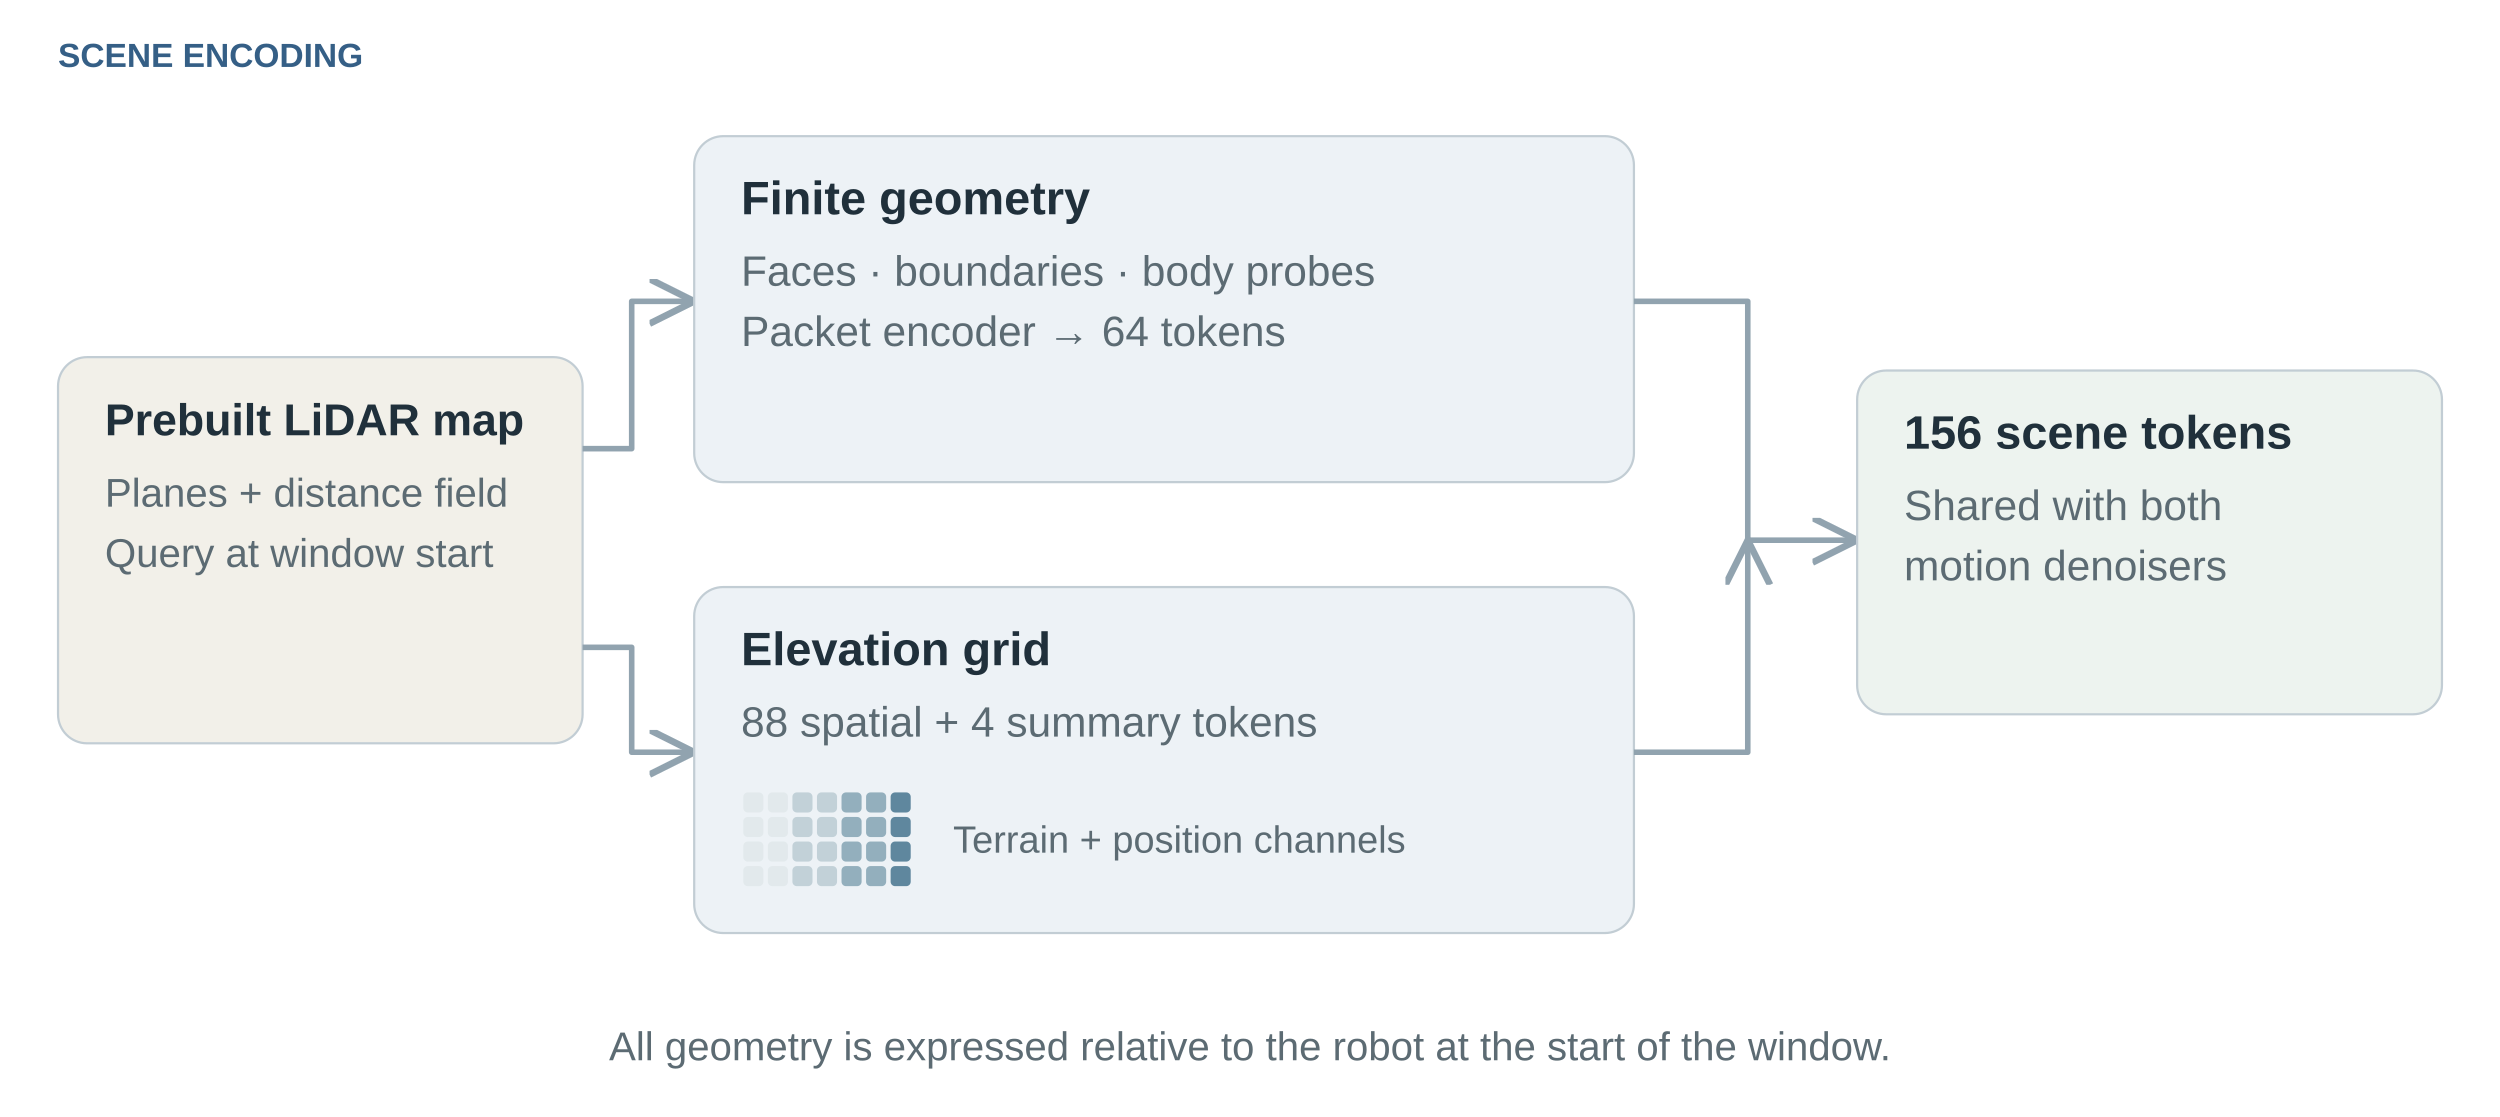
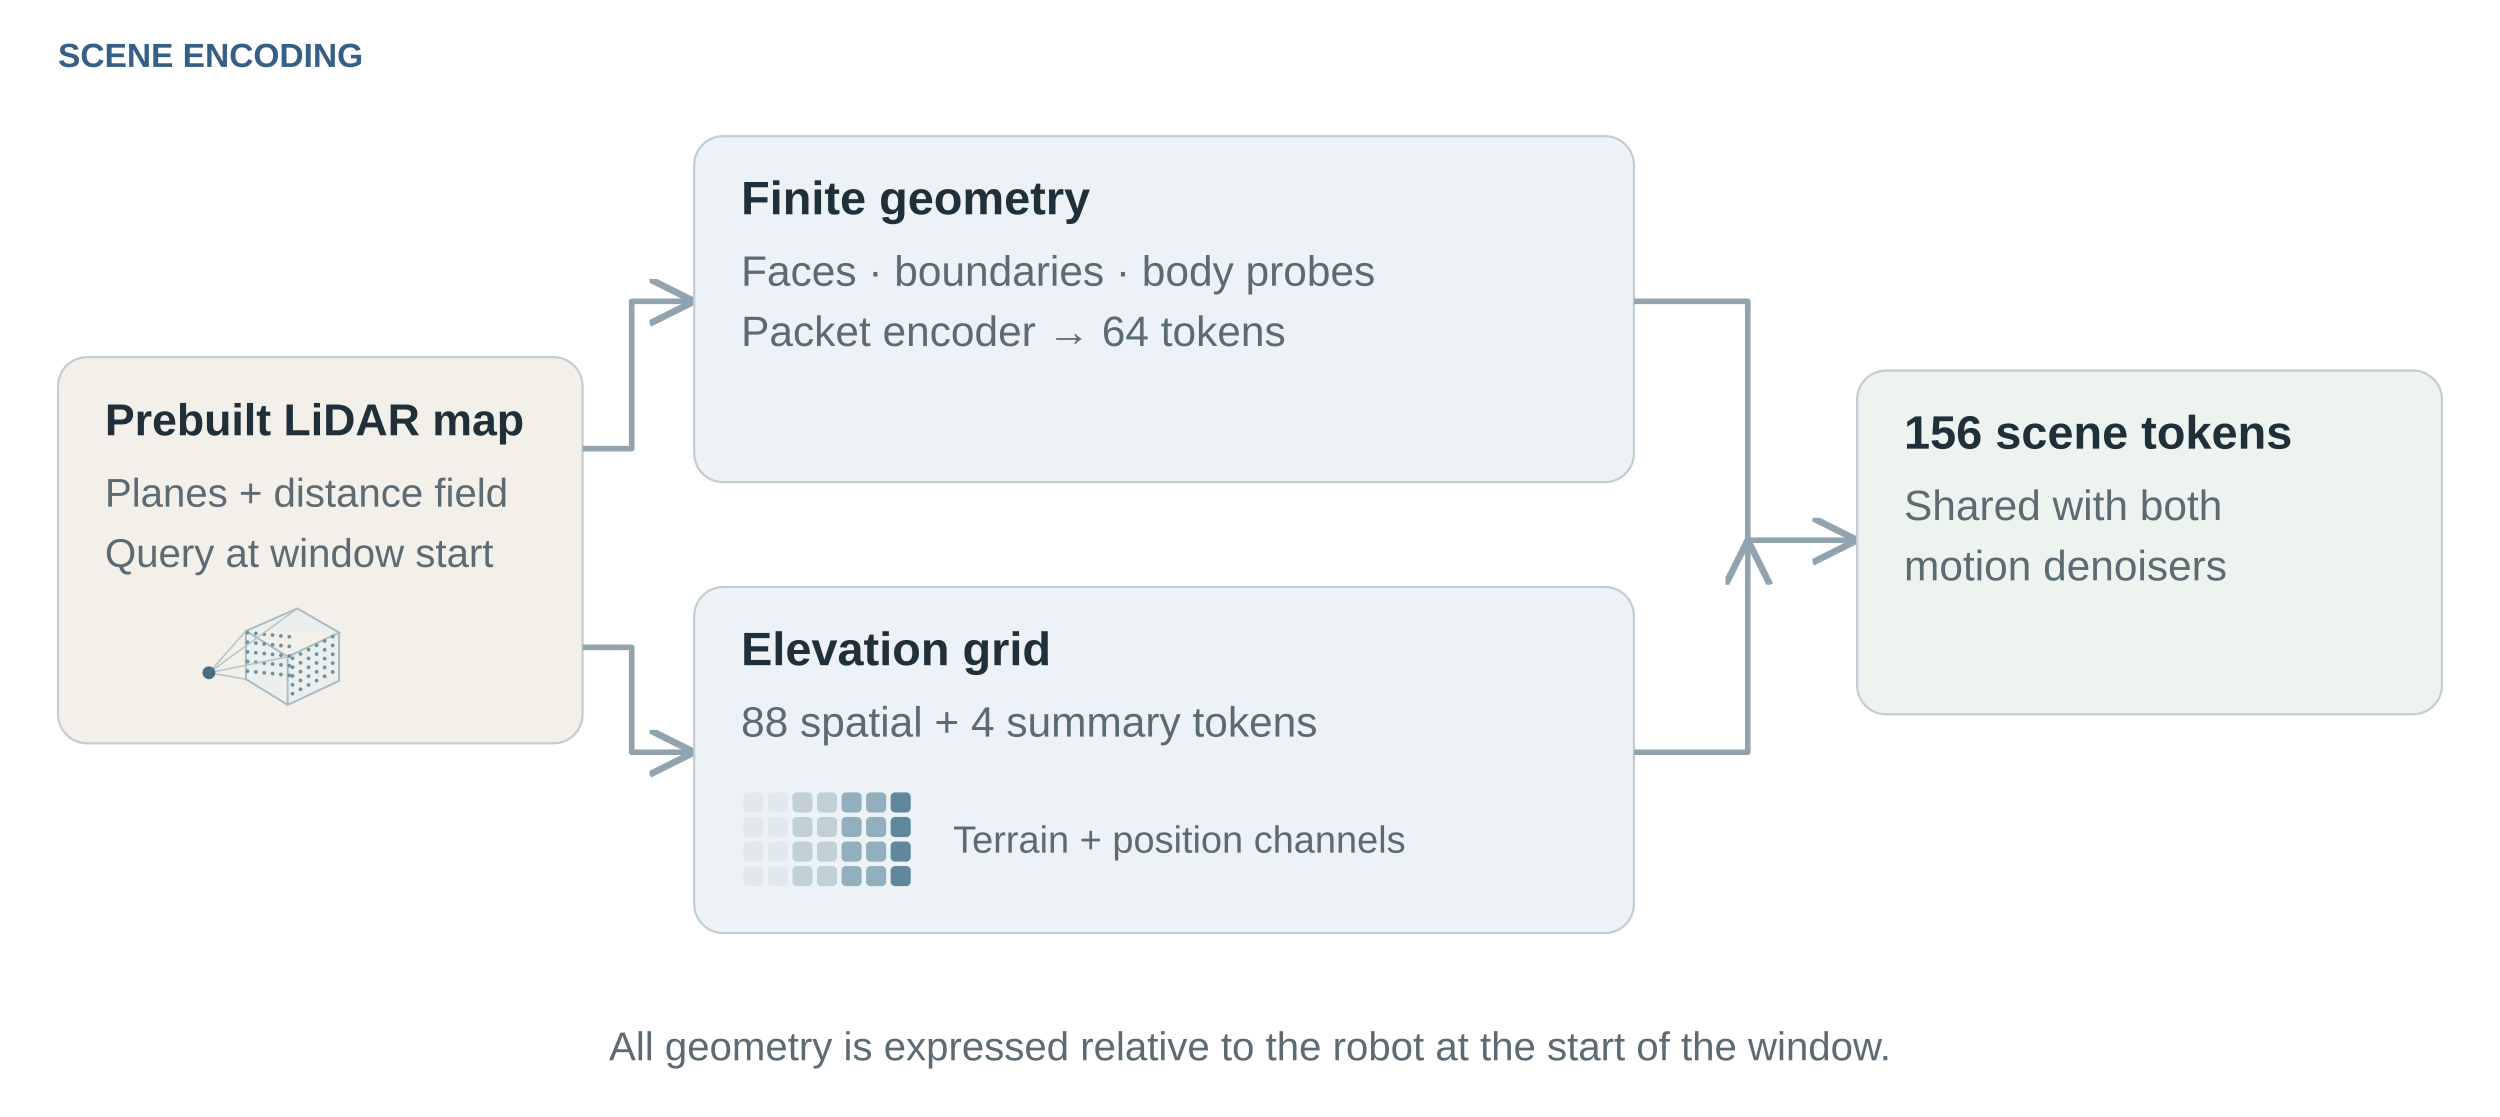
<svg xmlns="http://www.w3.org/2000/svg" width="1120" height="500" viewBox="0 0 1120 500" role="img" aria-labelledby="title desc">
  <defs>
    <marker id="arrow" markerWidth="9" markerHeight="9" refX="8" refY="4" orient="auto">
      <path d="M0 0 L8 4 L0 8" fill="none" stroke="#91a3af" stroke-width="1.2" />
    </marker>
  </defs>
  <g font-family="Arial, Helvetica, sans-serif">
    <text x="26" y="30" font-size="15" fill="#355f86" font-weight="600" text-anchor="start">SCENE ENCODING</text>
    <rect x="26" y="160" width="235" height="173" rx="13" fill="#f2f0e9" stroke="#c2cdd4" />
    <text x="47" y="195" font-size="20" fill="#20303b" font-weight="600" text-anchor="start">Prebuilt LiDAR map</text>
    <text x="47" y="227" font-size="18" fill="#5c6b73" font-weight="400" text-anchor="start">Planes + distance field</text>
    <text x="47" y="254" font-size="18" fill="#5c6b73" font-weight="400" text-anchor="start">Query at window start</text>
+     <g transform="translate(90 269) scale(0.72)">
+       <path d="M28 19 60 5 86 20 54 35Z M28 19V49L54 65 86 50V20 M54 35V65" fill="#e6eef0" fill-opacity="0.6" stroke="#a8bbc3" stroke-width="1.2" />
+       <circle cx="29.0" cy="20.0" r="1.2" fill="#6d929f" />
+       <circle cx="57.0" cy="36.0" r="1.2" fill="#6d929f" />
+       <circle cx="34.2" cy="20.52" r="1.2" fill="#6d929f" />
+       <circle cx="62.0" cy="33.3" r="1.2" fill="#6d929f" />
+       <circle cx="39.4" cy="21.04" r="1.2" fill="#6d929f" />
+       <circle cx="67.0" cy="30.6" r="1.2" fill="#6d929f" />
+       <circle cx="44.6" cy="21.56" r="1.2" fill="#6d929f" />
+       <circle cx="72.0" cy="27.9" r="1.2" fill="#6d929f" />
+       <circle cx="49.8" cy="22.08" r="1.2" fill="#6d929f" />
+       <circle cx="77.0" cy="25.2" r="1.2" fill="#6d929f" />
+       <circle cx="55.0" cy="22.6" r="1.2" fill="#6d929f" />
+       <circle cx="82.0" cy="22.5" r="1.2" fill="#6d929f" />
+       <circle cx="29.0" cy="26.0" r="1.2" fill="#6d929f" />
+       <circle cx="57.0" cy="41.5" r="1.2" fill="#6d929f" />
+       <circle cx="34.2" cy="26.52" r="1.2" fill="#6d929f" />
+       <circle cx="62.0" cy="38.8" r="1.2" fill="#6d929f" />
+       <circle cx="39.4" cy="27.04" r="1.2" fill="#6d929f" />
+       <circle cx="67.0" cy="36.1" r="1.2" fill="#6d929f" />
+       <circle cx="44.6" cy="27.56" r="1.2" fill="#6d929f" />
+       <circle cx="72.0" cy="33.4" r="1.2" fill="#6d929f" />
+       <circle cx="49.8" cy="28.08" r="1.2" fill="#6d929f" />
+       <circle cx="77.0" cy="30.7" r="1.2" fill="#6d929f" />
+       <circle cx="55.0" cy="28.6" r="1.2" fill="#6d929f" />
+       <circle cx="82.0" cy="28.0" r="1.2" fill="#6d929f" />
+       <circle cx="29.0" cy="32.0" r="1.2" fill="#6d929f" />
+       <circle cx="57.0" cy="47.0" r="1.2" fill="#6d929f" />
+       <circle cx="34.2" cy="32.52" r="1.2" fill="#6d929f" />
+       <circle cx="62.0" cy="44.3" r="1.2" fill="#6d929f" />
+       <circle cx="39.4" cy="33.04" r="1.2" fill="#6d929f" />
+       <circle cx="67.0" cy="41.6" r="1.2" fill="#6d929f" />
+       <circle cx="44.6" cy="33.56" r="1.2" fill="#6d929f" />
+       <circle cx="72.0" cy="38.9" r="1.2" fill="#6d929f" />
+       <circle cx="49.8" cy="34.08" r="1.2" fill="#6d929f" />
+       <circle cx="77.0" cy="36.2" r="1.2" fill="#6d929f" />
+       <circle cx="55.0" cy="34.6" r="1.2" fill="#6d929f" />
+       <circle cx="82.0" cy="33.5" r="1.2" fill="#6d929f" />
+       <circle cx="29.0" cy="38.0" r="1.2" fill="#6d929f" />
+       <circle cx="57.0" cy="52.5" r="1.2" fill="#6d929f" />
+       <circle cx="34.2" cy="38.52" r="1.2" fill="#6d929f" />
+       <circle cx="62.0" cy="49.8" r="1.2" fill="#6d929f" />
+       <circle cx="39.4" cy="39.04" r="1.2" fill="#6d929f" />
+       <circle cx="67.0" cy="47.1" r="1.2" fill="#6d929f" />
+       <circle cx="44.6" cy="39.56" r="1.2" fill="#6d929f" />
+       <circle cx="72.0" cy="44.4" r="1.2" fill="#6d929f" />
+       <circle cx="49.8" cy="40.08" r="1.2" fill="#6d929f" />
+       <circle cx="77.0" cy="41.7" r="1.2" fill="#6d929f" />
+       <circle cx="55.0" cy="40.6" r="1.2" fill="#6d929f" />
+       <circle cx="82.0" cy="39.0" r="1.2" fill="#6d929f" />
+       <circle cx="29.0" cy="44.0" r="1.2" fill="#6d929f" />
+       <circle cx="57.0" cy="58.0" r="1.2" fill="#6d929f" />
+       <circle cx="34.2" cy="44.52" r="1.2" fill="#6d929f" />
+       <circle cx="62.0" cy="55.3" r="1.2" fill="#6d929f" />
+       <circle cx="39.4" cy="45.04" r="1.2" fill="#6d929f" />
+       <circle cx="67.0" cy="52.6" r="1.2" fill="#6d929f" />
+       <circle cx="44.6" cy="45.56" r="1.2" fill="#6d929f" />
+       <circle cx="72.0" cy="49.9" r="1.2" fill="#6d929f" />
+       <circle cx="49.8" cy="46.08" r="1.2" fill="#6d929f" />
+       <circle cx="77.0" cy="47.2" r="1.2" fill="#6d929f" />
+       <circle cx="55.0" cy="46.6" r="1.2" fill="#6d929f" />
+       <circle cx="82.0" cy="44.5" r="1.2" fill="#6d929f" />
+       <path d="M5 45 L28 19" stroke="#afc3cb" stroke-width="0.9" fill="none" />
+       <path d="M5 45 L28 49" stroke="#afc3cb" stroke-width="0.9" fill="none" />
+       <path d="M5 45 L54 35" stroke="#afc3cb" stroke-width="0.9" fill="none" />
+       <path d="M5 45 L60 5" stroke="#afc3cb" stroke-width="0.9" fill="none" />
+       <circle cx="5" cy="45" r="4" fill="#456e83" />
+     </g>
    <polyline points="261,201 283,201 283,135 311,135" fill="none" stroke="#91a3af" stroke-width="2.5" stroke-linejoin="round" marker-end="url(#arrow)" />
    <polyline points="261,290 283,290 283,337 311,337" fill="none" stroke="#91a3af" stroke-width="2.5" stroke-linejoin="round" marker-end="url(#arrow)" />
    <rect x="311" y="61" width="421" height="155" rx="13" fill="#edf2f6" stroke="#c2cdd4" />
    <text x="332" y="96" font-size="21" fill="#20303b" font-weight="600" text-anchor="start">Finite geometry</text>
    <text x="332" y="128" font-size="19" fill="#5c6b73" font-weight="400" text-anchor="start">Faces · boundaries · body probes</text>
    <text x="332" y="155" font-size="19" fill="#5c6b73" font-weight="400" text-anchor="start">Packet encoder → 64 tokens</text>
    <rect x="311" y="263" width="421" height="155" rx="13" fill="#edf2f6" stroke="#c2cdd4" />
    <text x="332" y="298" font-size="21" fill="#20303b" font-weight="600" text-anchor="start">Elevation grid</text>
    <text x="332" y="330" font-size="19" fill="#5c6b73" font-weight="400" text-anchor="start">88 spatial + 4 summary tokens</text>
    <rect x="333" y="355" width="9" height="9" rx="2" fill="#e2e9ec" />
    <rect x="344" y="355" width="9" height="9" rx="2" fill="#e2e9ec" />
    <rect x="355" y="355" width="9" height="9" rx="2" fill="#c2d1d8" />
    <rect x="366" y="355" width="9" height="9" rx="2" fill="#c2d1d8" />
    <rect x="377" y="355" width="9" height="9" rx="2" fill="#93afbd" />
    <rect x="388" y="355" width="9" height="9" rx="2" fill="#93afbd" />
    <rect x="399" y="355" width="9" height="9" rx="2" fill="#5f879e" />
    <rect x="333" y="366" width="9" height="9" rx="2" fill="#e2e9ec" />
    <rect x="344" y="366" width="9" height="9" rx="2" fill="#e2e9ec" />
    <rect x="355" y="366" width="9" height="9" rx="2" fill="#c2d1d8" />
    <rect x="366" y="366" width="9" height="9" rx="2" fill="#c2d1d8" />
    <rect x="377" y="366" width="9" height="9" rx="2" fill="#93afbd" />
    <rect x="388" y="366" width="9" height="9" rx="2" fill="#93afbd" />
    <rect x="399" y="366" width="9" height="9" rx="2" fill="#5f879e" />
    <rect x="333" y="377" width="9" height="9" rx="2" fill="#e2e9ec" />
    <rect x="344" y="377" width="9" height="9" rx="2" fill="#e2e9ec" />
    <rect x="355" y="377" width="9" height="9" rx="2" fill="#c2d1d8" />
    <rect x="366" y="377" width="9" height="9" rx="2" fill="#c2d1d8" />
    <rect x="377" y="377" width="9" height="9" rx="2" fill="#93afbd" />
    <rect x="388" y="377" width="9" height="9" rx="2" fill="#93afbd" />
    <rect x="399" y="377" width="9" height="9" rx="2" fill="#5f879e" />
    <rect x="333" y="388" width="9" height="9" rx="2" fill="#e2e9ec" />
    <rect x="344" y="388" width="9" height="9" rx="2" fill="#e2e9ec" />
    <rect x="355" y="388" width="9" height="9" rx="2" fill="#c2d1d8" />
    <rect x="366" y="388" width="9" height="9" rx="2" fill="#c2d1d8" />
    <rect x="377" y="388" width="9" height="9" rx="2" fill="#93afbd" />
    <rect x="388" y="388" width="9" height="9" rx="2" fill="#93afbd" />
    <rect x="399" y="388" width="9" height="9" rx="2" fill="#5f879e" />
    <text x="427" y="382" font-size="17" fill="#5c6b73" font-weight="400" text-anchor="start">Terrain + position channels</text>
    <polyline points="732,135 783,135 783,242 832,242" fill="none" stroke="#91a3af" stroke-width="2.5" stroke-linejoin="round" marker-end="url(#arrow)" />
    <polyline points="732,337 783,337 783,242" fill="none" stroke="#91a3af" stroke-width="2.5" stroke-linejoin="round" marker-end="url(#arrow)" />
    <rect x="832" y="166" width="262" height="154" rx="13" fill="#edf3ef" stroke="#c2cdd4" />
    <text x="853" y="201" font-size="21" fill="#20303b" font-weight="600" text-anchor="start">156 scene tokens</text>
    <text x="853" y="233" font-size="19" fill="#5c6b73" font-weight="400" text-anchor="start">Shared with both</text>
    <text x="853" y="260" font-size="19" fill="#5c6b73" font-weight="400" text-anchor="start">motion denoisers</text>
    <text x="560" y="475" font-size="18" fill="#5c6b73" font-weight="400" text-anchor="middle">All geometry is expressed relative to the robot at the start of the window.</text>
  </g>
</svg>
